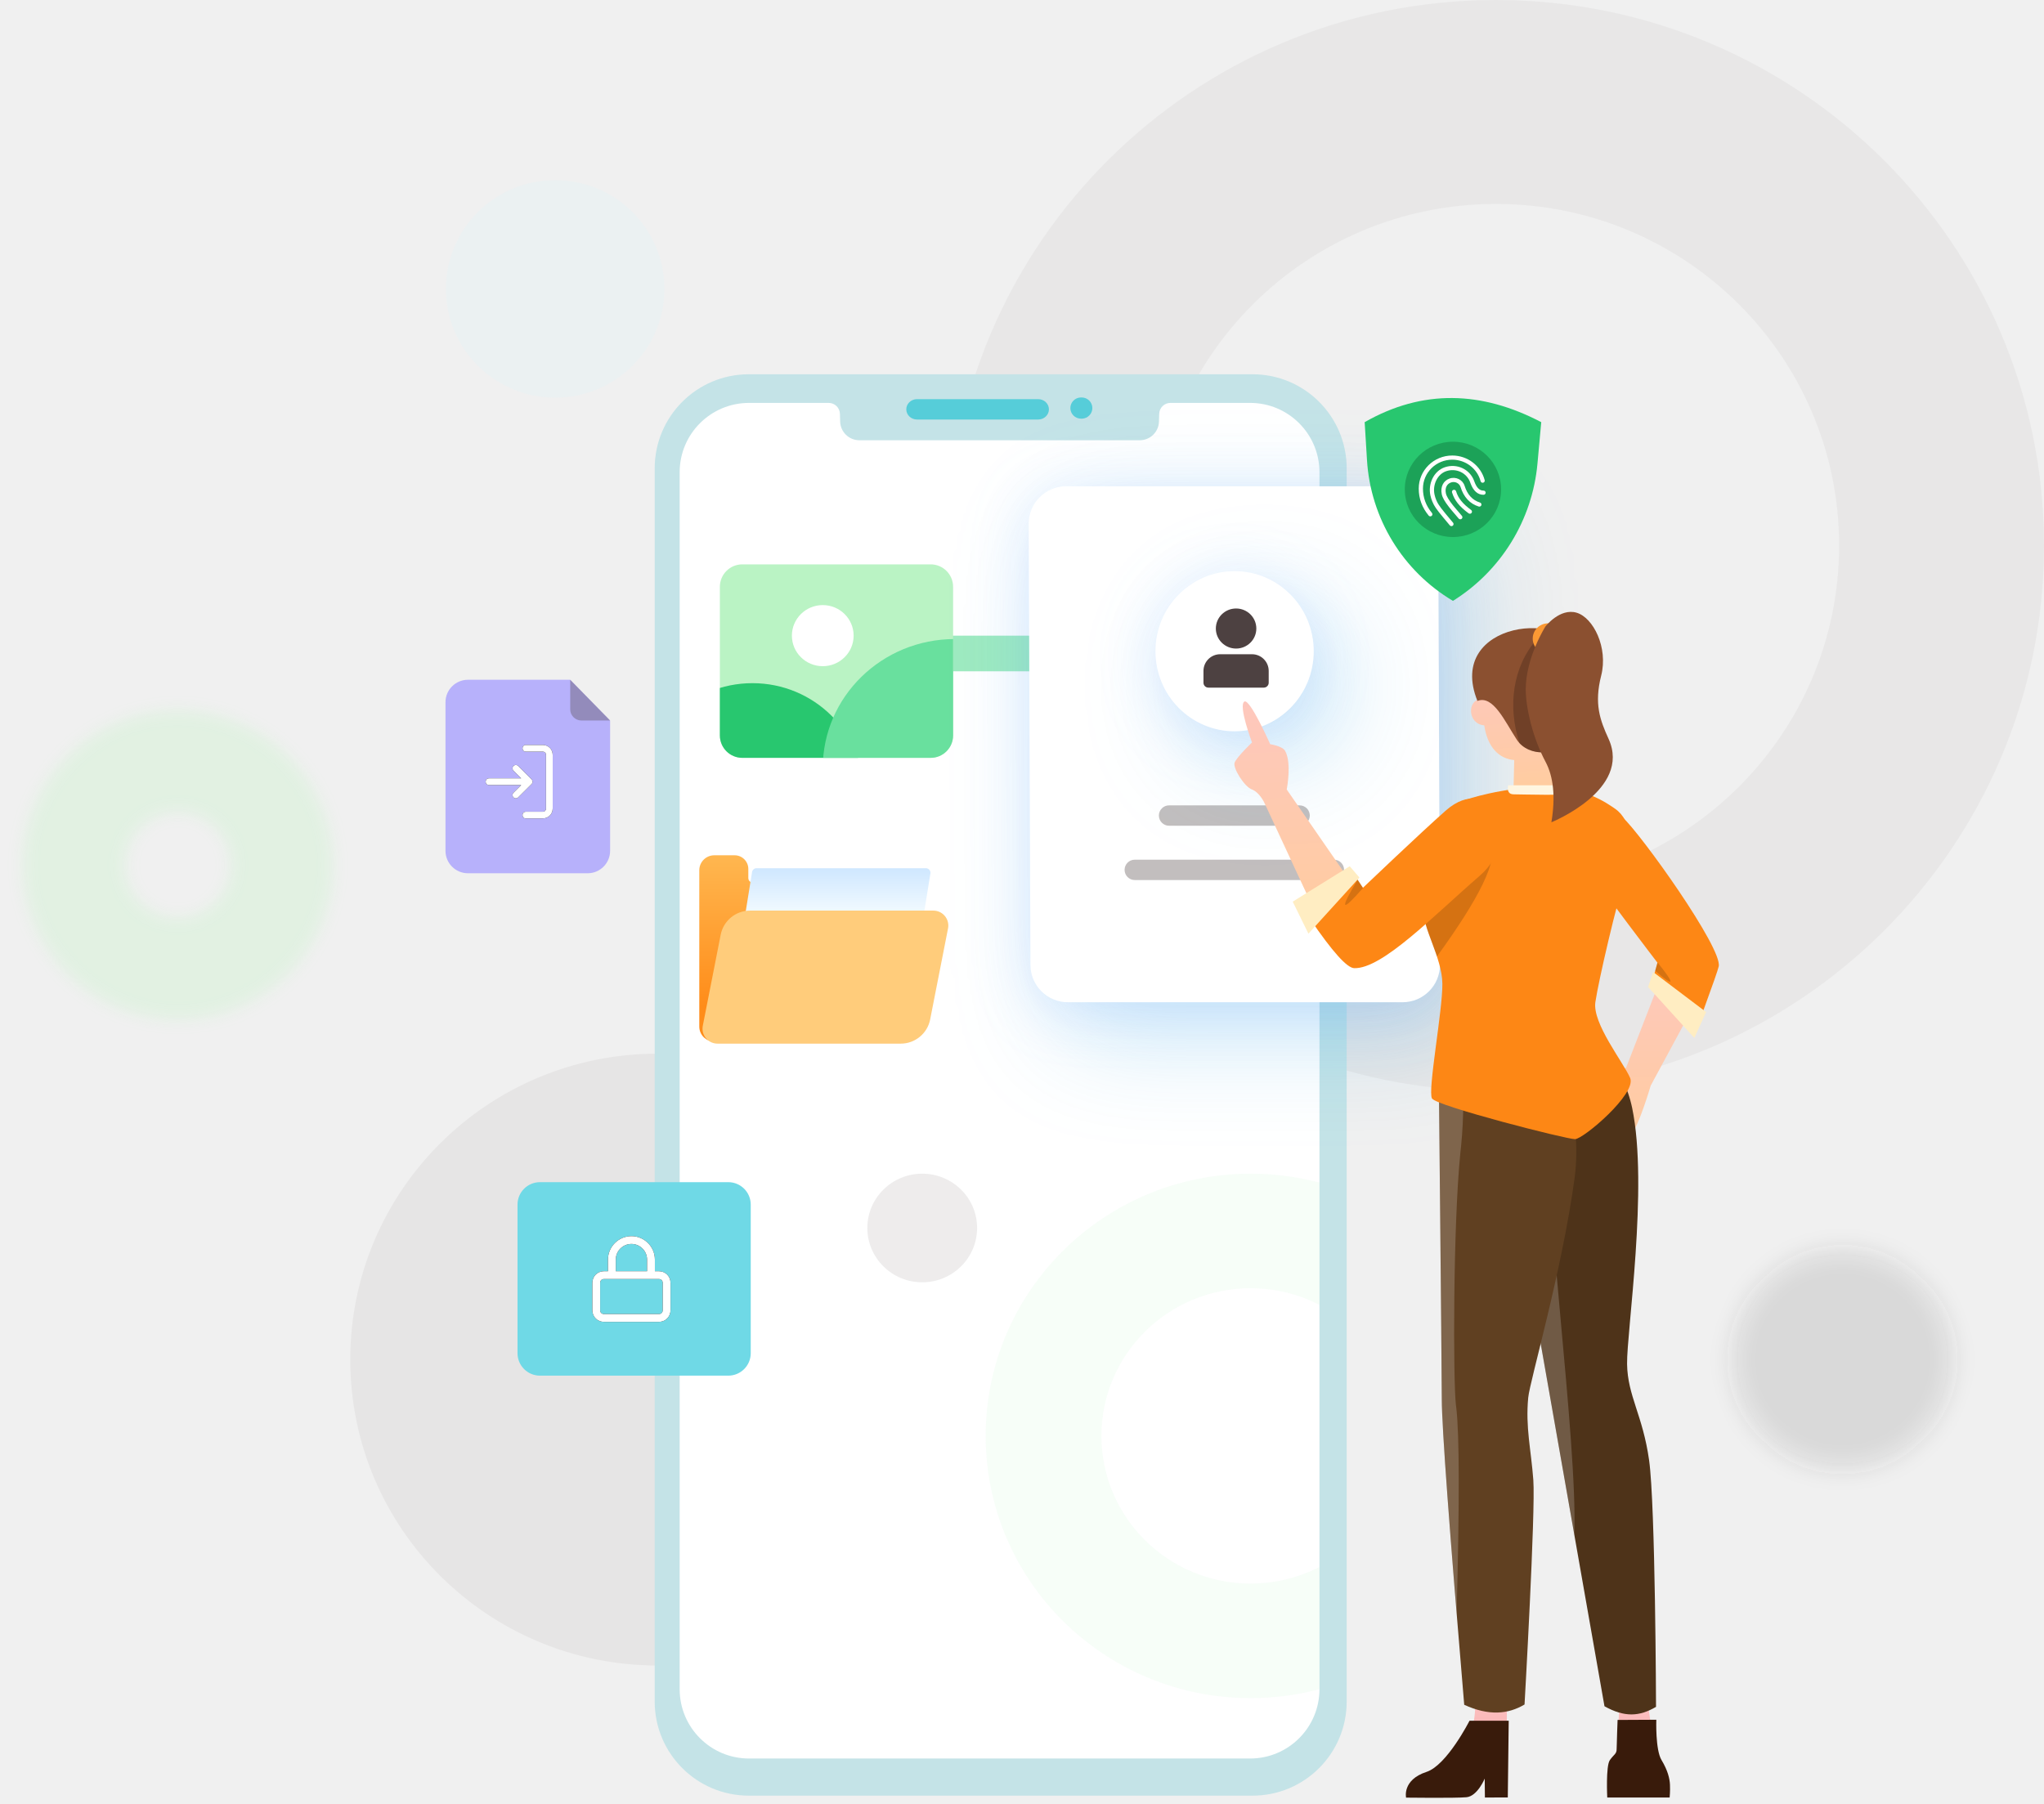
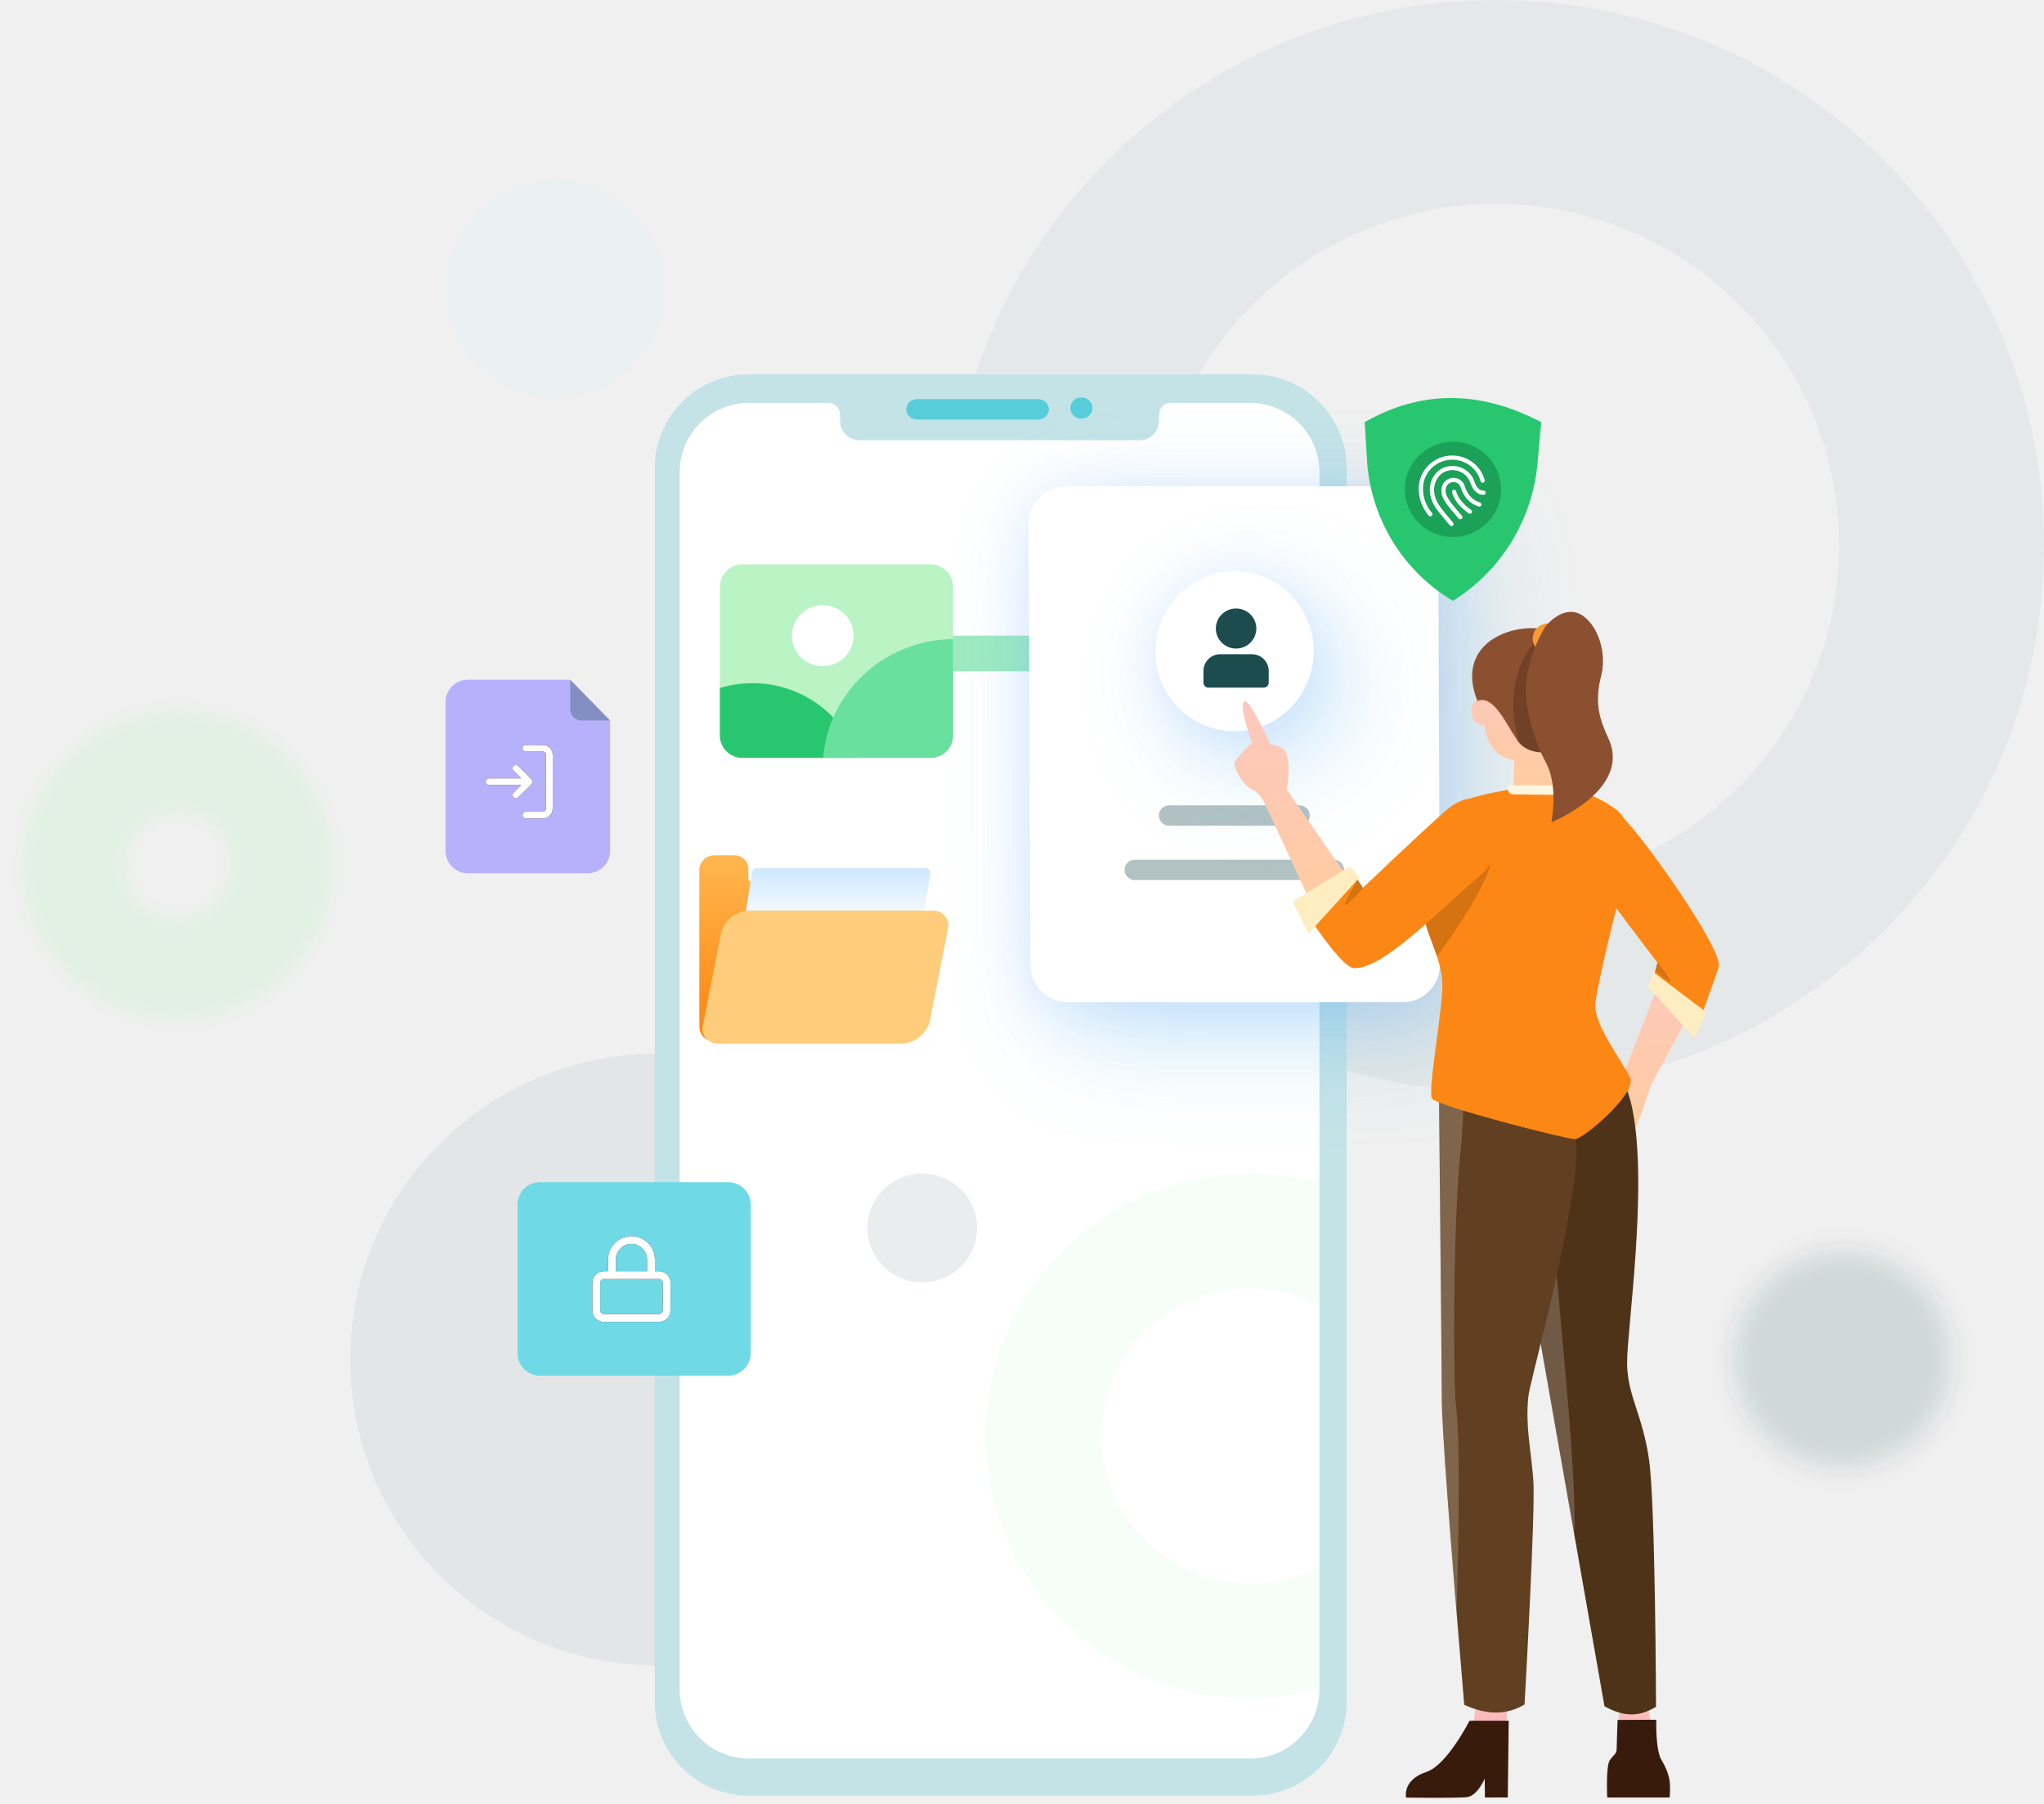
<svg xmlns="http://www.w3.org/2000/svg" xmlns:xlink="http://www.w3.org/1999/xlink" width="546px" height="482px" viewBox="0 0 546 482" version="1.1">
  <defs>
    <filter x="-7.2%" y="-7.3%" width="114.5%" height="114.5%" filterUnits="objectBoundingBox" id="filter-1">
      <feGaussianBlur stdDeviation="2" in="SourceGraphic" />
    </filter>
    <filter x="-15.4%" y="-15.5%" width="130.8%" height="131.0%" filterUnits="objectBoundingBox" id="filter-2">
      <feGaussianBlur stdDeviation="3" in="SourceGraphic" />
    </filter>
    <path d="M18.522,0 L39.813,0 C41.436,5.90080916e-16 42.764,1.29 42.811,2.912 L42.872,4.988 C42.953,7.767 45.229,9.977 48.008,9.977 L122.898,9.977 C125.677,9.977 127.953,7.767 128.034,4.988 L128.094,2.912 C128.142,1.29 129.47,7.42186714e-16 131.093,0 L152.384,0 C162.613,-1.87911363e-15 170.906,8.293 170.906,18.522 L170.906,343.682 C170.906,353.912 162.613,362.204 152.384,362.204 L18.522,362.204 C8.293,362.204 8.35816978e-15,353.912 0,343.682 L0,18.522 C-4.8054561e-15,8.293 8.293,-8.77902741e-15 18.522,0 Z" id="path-3" />
    <linearGradient x1="50%" y1="81.177%" x2="50%" y2="-34.513%" id="linearGradient-5">
      <stop stop-color="#FF8C19" offset="0%" />
      <stop stop-color="#FFC967" offset="100%" />
    </linearGradient>
    <linearGradient x1="62.11%" y1="31.381%" x2="62.11%" y2="-27.478%" id="linearGradient-6">
      <stop stop-color="#F8FDFF" offset="0%" />
      <stop stop-color="#AAD4FF" offset="100%" />
    </linearGradient>
    <path d="M19.69,3.569 L19.69,17.846 C19.69,19.362 18.527,20.522 17.005,20.522 L12.53,20.522 C11.993,20.522 11.635,20.165 11.635,19.63 C11.635,19.095 11.993,18.738 12.53,18.738 L17.005,18.738 C17.542,18.738 17.9,18.381 17.9,17.846 L17.9,3.569 C17.9,3.034 17.542,2.677 17.005,2.677 L12.53,2.677 C11.993,2.677 11.635,2.32 11.635,1.785 C11.635,1.249 11.993,0.892 12.53,0.892 L17.005,0.892 C18.527,0.892 19.69,2.052 19.69,3.569 Z M14.231,11.064 C14.32,10.886 14.32,10.618 14.231,10.35 C14.141,10.261 14.141,10.172 14.052,10.083 L10.472,6.514 C10.114,6.157 9.577,6.157 9.219,6.514 C8.861,6.871 8.861,7.406 9.219,7.763 L11.277,9.815 L2.685,9.815 C2.148,9.815 1.79,10.172 1.79,10.707 C1.79,11.243 2.148,11.6 2.685,11.6 L11.277,11.6 L9.219,13.652 C8.861,14.009 8.861,14.544 9.219,14.901 C9.398,15.079 9.666,15.169 9.845,15.169 C10.024,15.169 10.293,15.079 10.472,14.901 L14.052,11.332 C14.141,11.243 14.231,11.153 14.231,11.064 Z" id="path-7" />
    <path d="M19.839,10.41 L18.795,10.41 L18.795,7.287 C18.795,3.852 15.976,1.041 12.53,1.041 C9.084,1.041 6.265,3.852 6.265,7.287 L6.265,10.41 L5.221,10.41 C3.446,10.41 2.088,11.763 2.088,13.533 L2.088,20.82 C2.088,22.589 3.446,23.943 5.221,23.943 L19.839,23.943 C21.615,23.943 22.972,22.589 22.972,20.82 L22.972,13.533 C22.972,11.763 21.615,10.41 19.839,10.41 Z M8.353,7.287 C8.353,4.997 10.233,3.123 12.53,3.123 C14.827,3.123 16.707,4.997 16.707,7.287 L16.707,10.41 L8.353,10.41 L8.353,7.287 Z M20.884,20.82 C20.884,21.444 20.466,21.861 19.839,21.861 L5.221,21.861 C4.594,21.861 4.177,21.444 4.177,20.82 L4.177,13.533 C4.177,12.908 4.594,12.492 5.221,12.492 L19.839,12.492 C20.466,12.492 20.884,12.908 20.884,13.533 L20.884,20.82 Z" id="path-9" />
    <path d="M6,0 L56.3,0 C59.614,-1.4968968e-15 62.3,2.686 62.3,6 L62.3,45.698 C62.3,49.011 59.614,51.698 56.3,51.698 L6,51.698 C2.686,51.698 -4.82366169e-16,49.011 0,45.698 L0,6 C-1.29399067e-15,2.686 2.686,-2.79460044e-16 6,0 Z" id="path-11" />
    <path d="M10.04,1.03111251e-13 L99.431,1.03111251e-13 C104.938,1.03875937e-13 109.409,4.453 109.431,9.96 L109.901,127.821 C109.923,133.343 105.464,137.838 99.941,137.86 C99.928,137.86 99.914,137.86 99.901,137.86 L10.51,137.86 C5.003,137.86 0.532,133.407 0.51,127.9 L0.04,10.04 C0.018,4.517 4.477,0.022 10,7.94958278e-05 C10.013,2.6498662e-05 10.027,9.95609792e-14 10.04,1.03111251e-13 Z" id="path-13" />
    <filter x="-35.0%" y="-27.2%" width="184.5%" height="167.5%" filterUnits="objectBoundingBox" id="filter-14">
      <feOffset dx="8" dy="9" in="SourceAlpha" result="shadowOffsetOuter1" />
      <feGaussianBlur stdDeviation="14" in="shadowOffsetOuter1" result="shadowBlurOuter1" />
      <feColorMatrix values="0 0 0 0 0.076   0 0 0 0 0.583   0 0 0 0 0.879  0 0 0 0.229 0" type="matrix" in="shadowBlurOuter1" result="shadowMatrixOuter1" />
      <feOffset dx="0" dy="2" in="SourceAlpha" result="shadowOffsetOuter2" />
      <feGaussianBlur stdDeviation="7.5" in="shadowOffsetOuter2" result="shadowBlurOuter2" />
      <feColorMatrix values="0 0 0 0 0.504   0 0 0 0 0.7   0 0 0 0 1  0 0 0 0.234 0" type="matrix" in="shadowBlurOuter2" result="shadowMatrixOuter2" />
      <feMerge>
        <feMergeNode in="shadowMatrixOuter1" />
        <feMergeNode in="shadowMatrixOuter2" />
      </feMerge>
    </filter>
    <ellipse id="path-15" cx="21.141" cy="21.394" rx="21.141" ry="21.394" />
    <filter x="-91.1%" y="-87.6%" width="320.0%" height="317.4%" filterUnits="objectBoundingBox" id="filter-16">
      <feOffset dx="8" dy="9" in="SourceAlpha" result="shadowOffsetOuter1" />
      <feGaussianBlur stdDeviation="14" in="shadowOffsetOuter1" result="shadowBlurOuter1" />
      <feColorMatrix values="0 0 0 0 0.076   0 0 0 0 0.583   0 0 0 0 0.879  0 0 0 0.229 0" type="matrix" in="shadowBlurOuter1" result="shadowMatrixOuter1" />
      <feOffset dx="0" dy="2" in="SourceAlpha" result="shadowOffsetOuter2" />
      <feGaussianBlur stdDeviation="7.5" in="shadowOffsetOuter2" result="shadowBlurOuter2" />
      <feColorMatrix values="0 0 0 0 0.504   0 0 0 0 0.7   0 0 0 0 1  0 0 0 0.234 0" type="matrix" in="shadowBlurOuter2" result="shadowMatrixOuter2" />
      <feMerge>
        <feMergeNode in="shadowMatrixOuter1" />
        <feMergeNode in="shadowMatrixOuter2" />
      </feMerge>
    </filter>
    <linearGradient x1="47.237%" y1="-28.186%" x2="50%" y2="91.05%" id="linearGradient-17">
      <stop stop-color="#FDC6C6" offset="0%" />
      <stop stop-color="#FFCCA1" offset="100%" />
    </linearGradient>
    <linearGradient x1="45.73%" y1="-28.186%" x2="50%" y2="91.05%" id="linearGradient-18">
      <stop stop-color="#FDC6C6" offset="0%" />
      <stop stop-color="#FAB2B2" offset="100%" />
    </linearGradient>
    <linearGradient x1="44.539%" y1="-28.186%" x2="50%" y2="91.05%" id="linearGradient-19">
      <stop stop-color="#FDC6C6" offset="0%" />
      <stop stop-color="#FAB2B2" offset="100%" />
    </linearGradient>
    <linearGradient x1="44.055%" y1="-28.186%" x2="50%" y2="91.05%" id="linearGradient-20">
      <stop stop-color="#FDC6C6" offset="0%" />
      <stop stop-color="#FFCCA1" offset="100%" />
    </linearGradient>
    <linearGradient x1="47.831%" y1="-28.186%" x2="50%" y2="91.05%" id="linearGradient-21">
      <stop stop-color="#FDC6C6" offset="0%" />
      <stop stop-color="#FFCCA1" offset="100%" />
    </linearGradient>
  </defs>
  <g id="📝-Pages-New" stroke="none" stroke-width="1" fill="none" fill-rule="evenodd">
    <g id="Not-Authorized" transform="translate(-444, -309)">
      <g id="Illustration" transform="translate(450, 309)">
        <g id="Shape">
-           <path d="M393.598,0 C474.454,0 540,65.259 540,145.76 C540,226.261 474.454,291.52 393.598,291.52 C312.742,291.52 247.196,226.261 247.196,145.76 C247.196,65.259 312.742,0 393.598,0 Z M393.598,54.49 C342.969,54.49 301.926,95.353 301.926,145.76 C301.926,196.167 342.969,237.031 393.598,237.031 C444.227,237.031 485.27,196.167 485.27,145.76 C485.27,95.353 444.227,54.49 393.598,54.49 Z" id="Oval" fill="#4D4141" fill-rule="nonzero" opacity="0.053" />
+           <path d="M393.598,0 C474.454,0 540,65.259 540,145.76 C540,226.261 474.454,291.52 393.598,291.52 C312.742,291.52 247.196,226.261 247.196,145.76 C247.196,65.259 312.742,0 393.598,0 Z M393.598,54.49 C342.969,54.49 301.926,95.353 301.926,145.76 C301.926,196.167 342.969,237.031 393.598,237.031 C444.227,237.031 485.27,196.167 485.27,145.76 C485.27,95.353 444.227,54.49 393.598,54.49 Z" id="Oval" fill="#1D4C4F" fill-rule="nonzero" opacity="0.053" />
          <path d="M41.503,189.806 C64.425,189.806 83.007,208.306 83.007,231.128 C83.007,253.949 64.425,272.449 41.503,272.449 C18.582,272.449 0,253.949 0,231.128 C0,208.306 18.582,189.806 41.503,189.806 Z M41.503,217.051 C33.695,217.051 27.365,223.353 27.365,231.128 C27.365,238.902 33.695,245.204 41.503,245.204 C49.312,245.204 55.642,238.902 55.642,231.128 C55.642,223.353 49.312,217.051 41.503,217.051 Z" id="Oval" fill="#8BF78F" fill-rule="nonzero" opacity="0.141" filter="url(#filter-1)" />
-           <ellipse id="Oval" fill-opacity="0.061" fill="#4D4141" cx="169.662" cy="363.265" rx="82.095" ry="81.735" />
+           <ellipse id="Oval" fill-opacity="0.061" fill="#1D4C4F" cx="169.662" cy="363.265" rx="82.095" ry="81.735" />
          <ellipse id="Oval" fill="#CEF5FF" opacity="0.141" cx="142.297" cy="77.194" rx="29.189" ry="29.061" />
-           <ellipse id="Oval" fill-opacity="0.136" fill="#4D4141" filter="url(#filter-2)" cx="486.182" cy="363.265" rx="29.189" ry="29.061" />
+           <ellipse id="Oval" fill-opacity="0.136" fill="#1D4C4F" filter="url(#filter-2)" cx="486.182" cy="363.265" rx="29.189" ry="29.061" />
        </g>
        <g id="File-Organizer" transform="translate(113, 100)">
          <g id="Phone3" transform="translate(55.88661, 0)">
            <path d="M25.137,0 L159.708,0 C173.591,-2.55022564e-15 184.845,11.254 184.845,25.137 L184.845,354.641 C184.845,368.523 173.591,379.778 159.708,379.778 L25.137,379.778 C11.254,379.778 2.9341734e-15,368.523 -2.60392312e-14,354.641 L-2.60392312e-14,25.137 C-3.4844809e-14,11.254 11.254,2.55022564e-15 25.137,0 Z" id="Rectangle" fill="#C4E3E7" />
            <g id="Group-48" transform="translate(6.66654, 7.653065)">
              <mask id="mask-4" fill="white">
                <use xlink:href="#path-3" />
              </mask>
              <use id="Rectangle" fill="#FFFFFF" xlink:href="#path-3" />
-               <ellipse id="Oval" fill="#4D4141" opacity="0.099" mask="url(#mask-4)" cx="64.795" cy="220.451" rx="14.659" ry="14.512" />
+               <ellipse id="Oval" fill="#1D4C4F" opacity="0.099" mask="url(#mask-4)" cx="64.795" cy="220.451" rx="14.659" ry="14.512" />
              <path d="M152.519,205.94 C191.606,205.94 223.293,237.309 223.293,276.004 C223.293,314.699 191.606,346.068 152.519,346.068 C113.431,346.068 81.744,314.699 81.744,276.004 C81.744,237.309 113.431,205.94 152.519,205.94 Z M152.519,236.55 C130.508,236.55 112.665,254.214 112.665,276.004 C112.665,297.793 130.508,315.457 152.519,315.457 C174.529,315.457 192.372,297.793 192.372,276.004 C192.372,254.214 174.529,236.55 152.519,236.55 Z" id="Oval" fill="#C8F5D0" opacity="0.141" mask="url(#mask-4)" />
              <path d="M25.58,62.184 L146.612,62.184 C149.242,62.184 151.373,64.316 151.373,66.946 C151.373,69.575 149.242,71.707 146.612,71.707 L25.58,71.707 C22.951,71.707 20.819,69.575 20.819,66.946 C20.819,64.316 22.951,62.184 25.58,62.184 Z" id="Rectangle" fill-opacity="0.642" fill="#68DE9E" mask="url(#mask-4)" />
            </g>
            <path d="M102.442,6.649 C104.023,6.649 105.305,7.867 105.305,9.37 C105.305,10.839 104.079,12.036 102.547,12.089 L102.442,12.091 L70.068,12.091 C68.487,12.091 67.205,10.872 67.205,9.37 C67.205,7.9 68.43,6.703 69.963,6.651 L70.068,6.649 L102.442,6.649 Z" id="Path" fill="#56CDD9" fill-rule="nonzero" />
            <path d="M114.044,6.195 C115.625,6.195 116.907,7.464 116.907,9.03 C116.907,10.56 115.682,11.807 114.149,11.862 L114.044,11.864 L113.894,11.864 C112.313,11.864 111.031,10.595 111.031,9.03 C111.031,7.499 112.256,6.252 113.789,6.197 L113.894,6.195 L114.044,6.195 Z" id="Path" fill="#56CDD9" fill-rule="nonzero" />
          </g>
          <g id="Group-37" transform="translate(67.79688, 127.8836)">
            <path d="M4,0.64 L9.445,0.64 C11.462,0.64 13.097,2.275 13.097,4.292 L13.097,6.725 C13.097,7.398 13.643,7.944 14.316,7.944 L55.484,7.944 C57.693,7.944 59.484,9.735 59.484,11.944 L59.484,46.403 C59.484,48.613 57.693,50.403 55.484,50.403 L4,50.403 C1.791,50.403 6.42046992e-16,48.613 0,46.403 L0,4.64 C-2.705415e-16,2.431 1.791,0.64 4,0.64 Z" id="Rectangle" fill="url(#linearGradient-5)" />
            <path d="M15.3,4.096 L60.53,4.096 C61.203,4.096 61.749,4.642 61.749,5.315 C61.749,5.38 61.744,5.445 61.734,5.509 L54.944,47.65 C54.848,48.241 54.338,48.676 53.74,48.676 L8.51,48.676 C7.837,48.676 7.291,48.13 7.291,47.456 C7.291,47.391 7.296,47.326 7.307,47.262 L14.097,5.121 C14.192,4.53 14.702,4.096 15.3,4.096 Z" id="Rectangle" fill="url(#linearGradient-6)" />
            <path d="M66.445,20.188 L61.669,44.507 C60.932,48.259 57.642,50.965 53.819,50.965 L4.862,50.965 C2.653,50.965 0.862,49.174 0.862,46.965 C0.862,46.706 0.887,46.448 0.937,46.194 L5.713,21.875 C6.45,18.123 9.739,15.417 13.563,15.417 L62.52,15.417 C64.729,15.417 66.52,17.208 66.52,19.417 C66.52,19.676 66.495,19.934 66.445,20.188 Z" id="Rectangle" fill="#FFCC7B" />
          </g>
          <g id="Group-28" transform="translate(0, 81.62785)">
            <path d="M6,0 L33.316,0 L33.316,0 L43.976,10.884 L43.976,45.698 C43.976,49.011 41.29,51.698 37.976,51.698 L6,51.698 C2.686,51.698 4.05812251e-16,49.011 0,45.698 L0,6 C-4.05812251e-16,2.686 2.686,6.08718376e-16 6,0 Z" id="Rectangle" fill="#B7B1FB" />
            <g id="Icon" transform="translate(8.950131, 16.52257)">
              <mask id="mask-8" fill="white">
                <use xlink:href="#path-7" />
              </mask>
              <use id="Mask" fill="#000000" fill-rule="nonzero" xlink:href="#path-7" />
              <g id="Group" mask="url(#mask-8)" fill="#FFFFFF">
                <g id="Icon-Color">
                  <rect id="🎨-Icon-Color" x="0" y="0" width="21.48" height="21.415" />
                </g>
              </g>
            </g>
-             <path d="M43.976,10.884 L36.316,10.884 C34.659,10.884 33.316,9.541 33.316,7.884 L33.316,0 L33.316,0 L43.976,10.884 Z" id="Path" fill="#4D4141" fill-rule="nonzero" opacity="0.34" />
+             <path d="M43.976,10.884 L36.316,10.884 C34.659,10.884 33.316,9.541 33.316,7.884 L33.316,0 L33.316,0 L43.976,10.884 Z" id="Path" fill="#1D4C4F" fill-rule="nonzero" opacity="0.34" />
          </g>
          <g id="Group" transform="translate(19.23965, 215.8603)">
            <path d="M6,0 L56.3,0 C59.614,-4.44006117e-15 62.3,2.686 62.3,6 L62.3,45.698 C62.3,49.011 59.614,51.698 56.3,51.698 L6,51.698 C2.686,51.698 1.29399067e-15,49.011 0,45.698 L0,6 C4.82366169e-16,2.686 2.686,-2.79460044e-16 6,0 Z" id="Rectangle" fill="#6FD9E6" />
            <g transform="translate(17.90026, 13.38415)" id="Icon">
              <mask id="mask-10" fill="white">
                <use xlink:href="#path-9" />
              </mask>
              <use id="Mask" fill="#000000" fill-rule="nonzero" xlink:href="#path-9" />
              <g id="Group" mask="url(#mask-10)" fill="#FFFFFF">
                <g id="Icon-Color">
                  <rect id="🎨-Icon-Color" x="0" y="0" width="25.06" height="24.984" />
                </g>
              </g>
            </g>
          </g>
          <g id="Group-34" transform="translate(73.29392, 50.79066)">
            <mask id="mask-12" fill="white">
              <use xlink:href="#path-11" />
            </mask>
            <use id="Rectangle" fill="#BAF3C4" fill-rule="nonzero" xlink:href="#path-11" />
            <ellipse id="Oval" fill="#FFFFFF" mask="url(#mask-12)" cx="27.485" cy="19.046" rx="8.246" ry="8.163" />
            <ellipse id="Oval" fill="#28C76F" mask="url(#mask-12)" cx="8.704" cy="61.221" rx="29.776" ry="29.477" />
            <ellipse id="Oval" fill="#69E09E" mask="url(#mask-12)" cx="62.758" cy="54.419" rx="35.273" ry="34.465" />
          </g>
          <g id="Group-23" transform="translate(155.7496, 29.93021)">
            <g id="Rectangle">
              <use fill="black" fill-opacity="1" filter="url(#filter-14)" xlink:href="#path-13" />
              <use fill="#FFFFFF" fill-rule="evenodd" xlink:href="#path-13" />
            </g>
-             <path d="M37.536,85.256 L72.405,85.256 C73.908,85.256 75.126,86.474 75.126,87.977 C75.126,89.479 73.908,90.698 72.405,90.698 L37.536,90.698 C36.033,90.698 34.815,89.479 34.815,87.977 C34.815,86.474 36.033,85.256 37.536,85.256 Z" id="Rectangle" fill="#4D4141" fill-rule="nonzero" opacity="0.34" />
-             <path d="M28.374,99.767 L81.567,99.767 C83.07,99.767 84.288,100.986 84.288,102.488 C84.288,103.991 83.07,105.209 81.567,105.209 L28.374,105.209 C26.871,105.209 25.653,103.991 25.653,102.488 C25.653,100.986 26.871,99.767 28.374,99.767 Z" id="Rectangle" fill="#4D4141" fill-rule="nonzero" opacity="0.34" />
+             <path d="M37.536,85.256 L72.405,85.256 C73.908,85.256 75.126,86.474 75.126,87.977 C75.126,89.479 73.908,90.698 72.405,90.698 L37.536,90.698 C36.033,90.698 34.815,89.479 34.815,87.977 C34.815,86.474 36.033,85.256 37.536,85.256 Z" id="Rectangle" fill="#1D4C4F" fill-rule="nonzero" opacity="0.34" />
+             <path d="M28.374,99.767 L81.567,99.767 C83.07,99.767 84.288,100.986 84.288,102.488 C84.288,103.991 83.07,105.209 81.567,105.209 L28.374,105.209 C26.871,105.209 25.653,103.991 25.653,102.488 C25.653,100.986 26.871,99.767 28.374,99.767 Z" id="Rectangle" fill="#1D4C4F" fill-rule="nonzero" opacity="0.34" />
            <g id="Icon8" transform="translate(33.89844, 22.6744)">
              <g id="Oval">
                <use fill="black" fill-opacity="1" filter="url(#filter-16)" xlink:href="#path-15" />
                <use fill="#FFFFFF" fill-rule="evenodd" xlink:href="#path-15" />
              </g>
-               <g id="Group-70" transform="translate(12.82644, 9.976738)" fill="#4D4141">
+               <g id="Group-70" transform="translate(12.82644, 9.976738)" fill="#1D4C4F">
                <path d="M12.964,12.223 C15.428,12.223 17.426,14.221 17.426,16.684 L17.426,19.834 C17.426,20.559 16.838,21.146 16.114,21.146 L1.312,21.146 C0.587,21.146 4.0466296e-12,20.559 4.04654088e-12,19.834 L4.04654088e-12,16.684 C4.04623913e-12,14.221 1.997,12.223 4.461,12.223 L12.964,12.223 Z M8.713,9.70779013e-13 C11.7,9.70779013e-13 14.121,2.397 14.121,5.354 C14.121,8.31 11.7,10.707 8.713,10.707 C5.726,10.707 3.305,8.31 3.305,5.354 C3.305,2.397 5.726,9.70779013e-13 8.713,9.70779013e-13 Z" id="Combined-Shape" />
              </g>
            </g>
          </g>
          <g id="Wom3.5" transform="translate(210.72, 63.48833)">
            <g id="RArm" transform="translate(91.27213, 52.02436)">
              <path d="M13.589,69.931 C13.589,69.931 3.859,80.464 4.535,81.413 C5.212,82.368 10.254,79.818 10.254,79.818 C10.254,79.818 4.347,90.666 5.712,91.408 C7.075,92.15 13.762,90.174 15.729,87.9 C17.696,85.627 20.351,74.517 20.351,74.517 L34.469,44.885 L22.989,41.583 L13.589,69.931 Z" id="Path" fill="url(#linearGradient-17)" transform="translate(19.48525, 66.57517) rotate(2.866471) translate(-19.48525, -66.57517) " />
              <path d="M2.966,16.229 C7.269,22.847 21.752,41.708 21.752,41.708 C21.752,41.708 21.4,42.962 20.697,45.471 L34.006,54.504 C36.527,47.61 37.897,43.678 38.116,42.708 C39.198,37.909 17.331,7.285 12.435,2.86 C4.726,-4.108 -3.609,6.115 2.966,16.229 Z" id="Path" fill="#FD8715" />
              <path d="M25.214,46.715 C25.379,46.395 24.232,44.704 21.773,41.64 L21.148,43.875 C23.693,46.088 25.048,47.034 25.214,46.715 Z" id="Path" fill-opacity="0.16" fill="#000000" />
              <polygon id="Path-70" fill="#FFEDC2" points="20.614 44.208 34.754 54.898 31.603 61.811 19.24 48.198" />
            </g>
            <g id="RLeg" transform="translate(67.4886, 111.1149)">
              <polygon id="Path" fill="url(#linearGradient-18)" points="35.472 179.674 34.686 192.922 44.754 193.181 42.862 179.674" />
              <path d="M35.718,184.893 C35.718,184.893 36,192.871 34.331,195.656 C32.652,198.442 32.143,200.601 32.069,202.267 C31.989,204.052 32.16,205.67 32.16,205.67 L48.824,205.67 C48.824,205.67 49.241,197.277 48.137,195.694 C47.034,194.111 46.31,194.084 46.31,192.685 C46.301,191.287 46.062,184.946 46.062,184.946 L35.718,184.893 Z" id="Path" fill="#391B0B" transform="translate(40.47459, 195.2817) scale(-1, 1) translate(-40.47459, -195.2817) " />
              <path d="M0,2.811 L26.118,-1.03111251e-13 L26.502,0.353 C28.363,2.109 36.453,10.263 38.777,21.409 C43.166,42.451 37.293,81.314 37.422,89.836 C37.546,98.358 41.614,103.5 43.305,115.549 C44.995,127.599 45.155,181.449 45.155,181.449 C40.673,184.078 36.729,184.266 31.385,181.291 L0,2.811 Z" id="Path" fill="#4E3319" />
              <path d="M23.33,135.481 L6.9980434e-14,2.811 L14.522,1.248 C15.169,47.337 24.199,109.638 23.33,135.481 Z" id="Path" fill-opacity="0.192" fill="#FFFFFF" />
            </g>
            <g id="LLeg" transform="translate(45.20709, 114.7656)">
              <path d="M27.631,174.631 L19.046,174.768 C19.422,180.65 18.51,184.587 16.309,186.579 L16.128,186.736 C12.143,190.043 27.519,188.849 27.519,188.849 L27.631,174.631 Z" id="Path" fill="url(#linearGradient-19)" />
              <path d="M0.602,181.508 L0.849,202.012 L6.962,202.017 L7.015,196.964 C7.015,196.964 8.944,201.675 11.891,201.947 C14.847,202.219 28.018,202.052 28.018,202.052 C28.018,202.052 29.113,197.322 22.556,195.174 C17.103,193.389 11.073,181.508 11.073,181.508 L0.602,181.508 Z" id="Path" fill="#391B0B" transform="translate(14.34422, 191.8053) scale(-1, 1) translate(-14.34422, -191.8053) " />
              <path d="M9.326,0.984 L38.654,0 L38.873,0.402 C40.296,3.074 48.094,18.718 45.686,36.501 C42.306,61.461 33.715,90.723 33.294,95.193 C32.544,103.163 34.044,108.933 34.659,117.165 C35.274,125.397 32.314,177.168 32.314,177.168 C27.962,179.76 22.783,180.268 16.199,177.246 C12.237,130.366 10.241,103.216 10.212,95.796 C10.168,84.668 9.326,0.984 9.326,0.984 Z" id="Path" fill="#604021" />
              <path d="M15.361,27.982 L15.166,29.831 C13.212,49.332 13.226,90.745 13.983,97.132 L14.087,97.955 C14.927,105.162 14.954,123.459 14.169,152.847 L13.147,140.166 C11.211,115.764 10.232,100.975 10.212,95.796 L10.176,90.437 C10.008,68.768 9.326,0.984 9.326,0.984 L15.511,0.777 C16.172,11.477 16.122,20.545 15.361,27.982 Z" id="Path" fill-opacity="0.192" fill="#FFFFFF" />
            </g>
            <g id="Head" transform="translate(63.09571, 3.054825)">
              <path d="M2.621,20.265 C-0.988,20.656 -0.732,26.936 3.661,27.264 C4.558,33.319 7.761,36.203 11.664,36.537 L11.448,45.695 L28.716,45.685 C28.716,45.685 23.853,39.215 24.095,30.359 C24.338,21.502 23.933,13.182 23.933,13.182 L1.567,13.579 L2.621,20.265 Z" id="Path" fill="url(#linearGradient-20)" />
              <path d="M29.105,20.735 C24.902,19.09 21.797,26.174 18.581,31.098 C15.365,36.022 7.033,35.186 5.885,31.098 C1.538,22.146 -2.209,9.976 2.864,8.977 C3.578,-3.962 37.786,-0.907 29.105,20.735 Z" id="Path" fill="#8B5030" transform="translate(15.47015, 17.88746) scale(-1, 1) translate(-15.47015, -17.88746) " />
              <path d="M25.564,4.08 C27.029,5.312 27.964,6.948 28.076,8.977 C33.149,9.976 29.403,22.146 25.055,31.098 C23.987,34.899 16.707,35.889 13.106,32.049 C9.822,22.309 11.225,11.419 17.865,4.081 L17.865,4.081 Z" id="Combined-Shape" fill-opacity="0.199" fill="#000000" />
              <ellipse id="Oval" fill="#FB9934" cx="20.734" cy="4.081" rx="4.123" ry="4.081" />
            </g>
            <g id="Body" transform="translate(50.52598, 45.84286)">
              <path d="M44.73,4.681 C48.583,10.283 55.003,29.298 55.367,33.575 C55.778,38.51 50.434,46.37 50.346,53.513 C50.268,60.657 54.332,82.167 53.111,84.177 C51.899,86.186 17.166,95.082 14.9,95.035 C12.643,94.986 -1.603,82.878 0.184,78.694 C1.982,74.51 10.324,64.112 9.474,58.41 C8.634,52.71 3.755,31.668 1.333,24.507 C-1.08,17.345 -0.276,9.826 4.228,6.744 C6.456,5.22 12.402,0.888 22.991,0.907 C33.58,0.927 44.431,4.246 44.73,4.681 Z" id="Path" fill="#FD8715" transform="translate(27.69486, 47.97133) scale(-1, 1) translate(-27.69486, -47.97133) " />
              <path d="M22.616,0.498 C22.319,2.104 22.82,2.907 24.121,2.907 C26.072,2.907 39.156,3.334 40.928,2.572 C42.11,2.064 42.523,1.373 42.169,0.498 L22.616,0.498 Z" id="Path-68" fill="#FFF6E1" />
              <path d="M5.068,16.798 L5.187,16.738 C12.321,13.213 16.607,13.057 18.044,16.271 C19.9,20.426 15.085,30.411 3.597,46.224 C2.019,41.428 -0.25,36.855 0.022,33.575 C0.233,31.1 2.472,23.689 5.068,16.798 Z" id="Path" fill-opacity="0.16" fill="#000000" />
            </g>
            <g id="LArm" transform="translate(0, 23.91528)">
              <path d="M8.001,27.046 C8.001,27.046 6.716,24.284 4.695,23.537 C2.676,22.789 -0.414,17.839 0.064,16.402 C0.541,14.965 4.72,10.978 4.72,10.978 C4.72,10.978 1.026,1.163 2.662,0.055 C4.108,-0.924 9.579,11.439 9.579,11.439 C9.579,11.439 12.795,11.919 13.537,13.183 C15.408,16.37 13.994,23.537 13.994,23.537 L32.982,51.005 L24.27,62.064 L8.001,27.046 Z" id="Path" fill="url(#linearGradient-21)" />
              <path d="M56.473,29.176 C50.051,34.824 34.344,49.807 34.344,49.807 C34.344,49.807 33.566,48.627 32.01,46.267 L20.263,58.175 C26.171,66.85 30.086,71.217 32.01,71.278 C39.528,71.514 53,57.462 65.664,46.489 C77.02,36.65 68.444,18.648 56.473,29.176 Z" id="Path" fill="#FD8715" />
              <path d="M34.391,49.825 C31.453,53.188 29.863,54.686 29.621,54.32 C29.378,53.953 30.486,51.725 32.944,47.637 L34.391,49.825 Z" id="Path" fill-opacity="0.16" fill="#000000" />
              <polygon id="Path-69" fill="#FFEDC2" points="33.416 47.069 19.792 62.064 15.595 53.507 30.824 44.046" />
            </g>
            <path d="M95.828,3.888 C95.828,3.888 91.97,-1.087 87.515,0.218 C83.06,1.523 79.031,9.524 80.944,17.044 C82.848,24.565 81.278,28.855 78.968,33.924 C72.764,47.559 94.244,56.216 94.244,56.216 C93.127,49.48 93.655,44.079 95.828,40.012 C99.185,33.729 101.092,25.671 101.092,20.741 C101.092,12.167 95.828,3.888 95.828,3.888 Z" id="Path" fill="#8B5030" transform="translate(89.46754, 28.10802) scale(-1, 1) translate(-89.46754, -28.10802) " />
          </g>
          <g id="Group-39" transform="translate(245.5346, 6.348833)">
            <path d="M0,6.445 C15.521,-2.409 31.255,-1.884 47.165,6.445 L46.161,17.509 C44.792,32.598 36.436,46.176 23.582,54.198 L23.582,54.198 L23.582,54.198 C10.171,46.232 1.573,32.144 0.62,16.575 L0,6.445 L0,6.445 Z" id="Rectangle" fill="#28C76F" />
            <ellipse id="Oval" fill="#1CA258" cx="23.582" cy="24.407" rx="12.863" ry="12.734" />
            <g id="Group-40" transform="translate(13.93501, 14.85627)" fill="#FFFFFF">
              <path d="M9.464,0.504 C13.555,0.504 17.096,3.234 18.124,7.083 C18.203,7.381 18.024,7.686 17.723,7.764 C17.423,7.843 17.115,7.666 17.035,7.368 C16.138,4.005 13.041,1.618 9.464,1.618 C5.139,1.618 1.635,5.076 1.635,9.34 C1.635,11.747 2.432,13.91 4.036,15.851 C4.233,16.089 4.198,16.44 3.957,16.635 C3.717,16.83 3.362,16.795 3.165,16.557 C1.398,14.419 0.509,12.007 0.509,9.34 C0.509,4.46 4.519,0.504 9.464,0.504 Z" id="Path" />
              <path d="M9.941,2.895 C13.305,2.905 16.045,5.51 16.155,8.798 L16.159,8.985 C16.165,10.823 16.685,11.833 17.683,12.163 C17.978,12.26 18.139,12.576 18.043,12.868 C17.947,13.16 17.629,13.318 17.334,13.221 C15.847,12.729 15.093,11.347 15.038,9.206 L15.035,8.981 C15.026,6.227 12.756,4.019 9.944,4.01 C7.413,4.002 5.261,6.315 4.965,8.905 C4.907,9.409 4.894,9.875 4.923,10.338 L4.954,10.741 C5.079,12.02 5.45,13.076 7.201,17.626 C7.312,17.915 7.167,18.236 6.877,18.344 C6.587,18.453 6.262,18.307 6.151,18.018 L5.216,15.568 C4.1,12.604 3.895,11.798 3.807,10.493 L3.801,10.401 C3.767,9.871 3.783,9.34 3.848,8.773 C4.204,5.661 6.786,2.885 9.941,2.895 Z" id="Path" transform="translate(10.92731, 10.63736) rotate(-19) translate(-10.92731, -10.63736) " />
              <path d="M10.542,5.948 C12.285,5.954 13.724,7.378 13.675,9.098 C13.603,11.576 14.412,13.409 16.106,14.66 C16.356,14.844 16.409,15.194 16.224,15.44 C16.04,15.687 15.688,15.737 15.438,15.553 C13.434,14.073 12.469,11.887 12.551,9.059 C12.582,7.978 11.662,7.067 10.546,7.064 C9.357,7.06 8.48,7.895 8.291,9.386 C8.195,10.143 8.447,11.307 9.009,12.904 L9.105,13.174 C9.185,13.395 9.27,13.623 9.364,13.867 L10.384,16.459 C10.494,16.747 10.348,17.068 10.058,17.176 C9.767,17.283 9.443,17.136 9.333,16.848 L8.515,14.778 L8.312,14.256 C8.217,14.006 8.129,13.773 8.047,13.545 L7.852,12.991 C7.302,11.375 7.058,10.167 7.176,9.24 C7.433,7.212 8.766,5.943 10.542,5.948 Z" id="Path" transform="translate(11.74056, 11.57967) rotate(-19) translate(-11.74056, -11.57967) " />
              <path d="M9.775,9.68 C10.073,9.59 10.387,9.755 10.478,10.049 C11.085,12.01 12.273,13.401 14.507,15.061 C14.756,15.246 14.806,15.595 14.619,15.841 C14.433,16.087 14.08,16.137 13.831,15.952 C11.424,14.163 10.091,12.603 9.402,10.376 C9.311,10.082 9.478,9.77 9.775,9.68 Z" id="Path" />
            </g>
          </g>
        </g>
      </g>
    </g>
  </g>
</svg>
